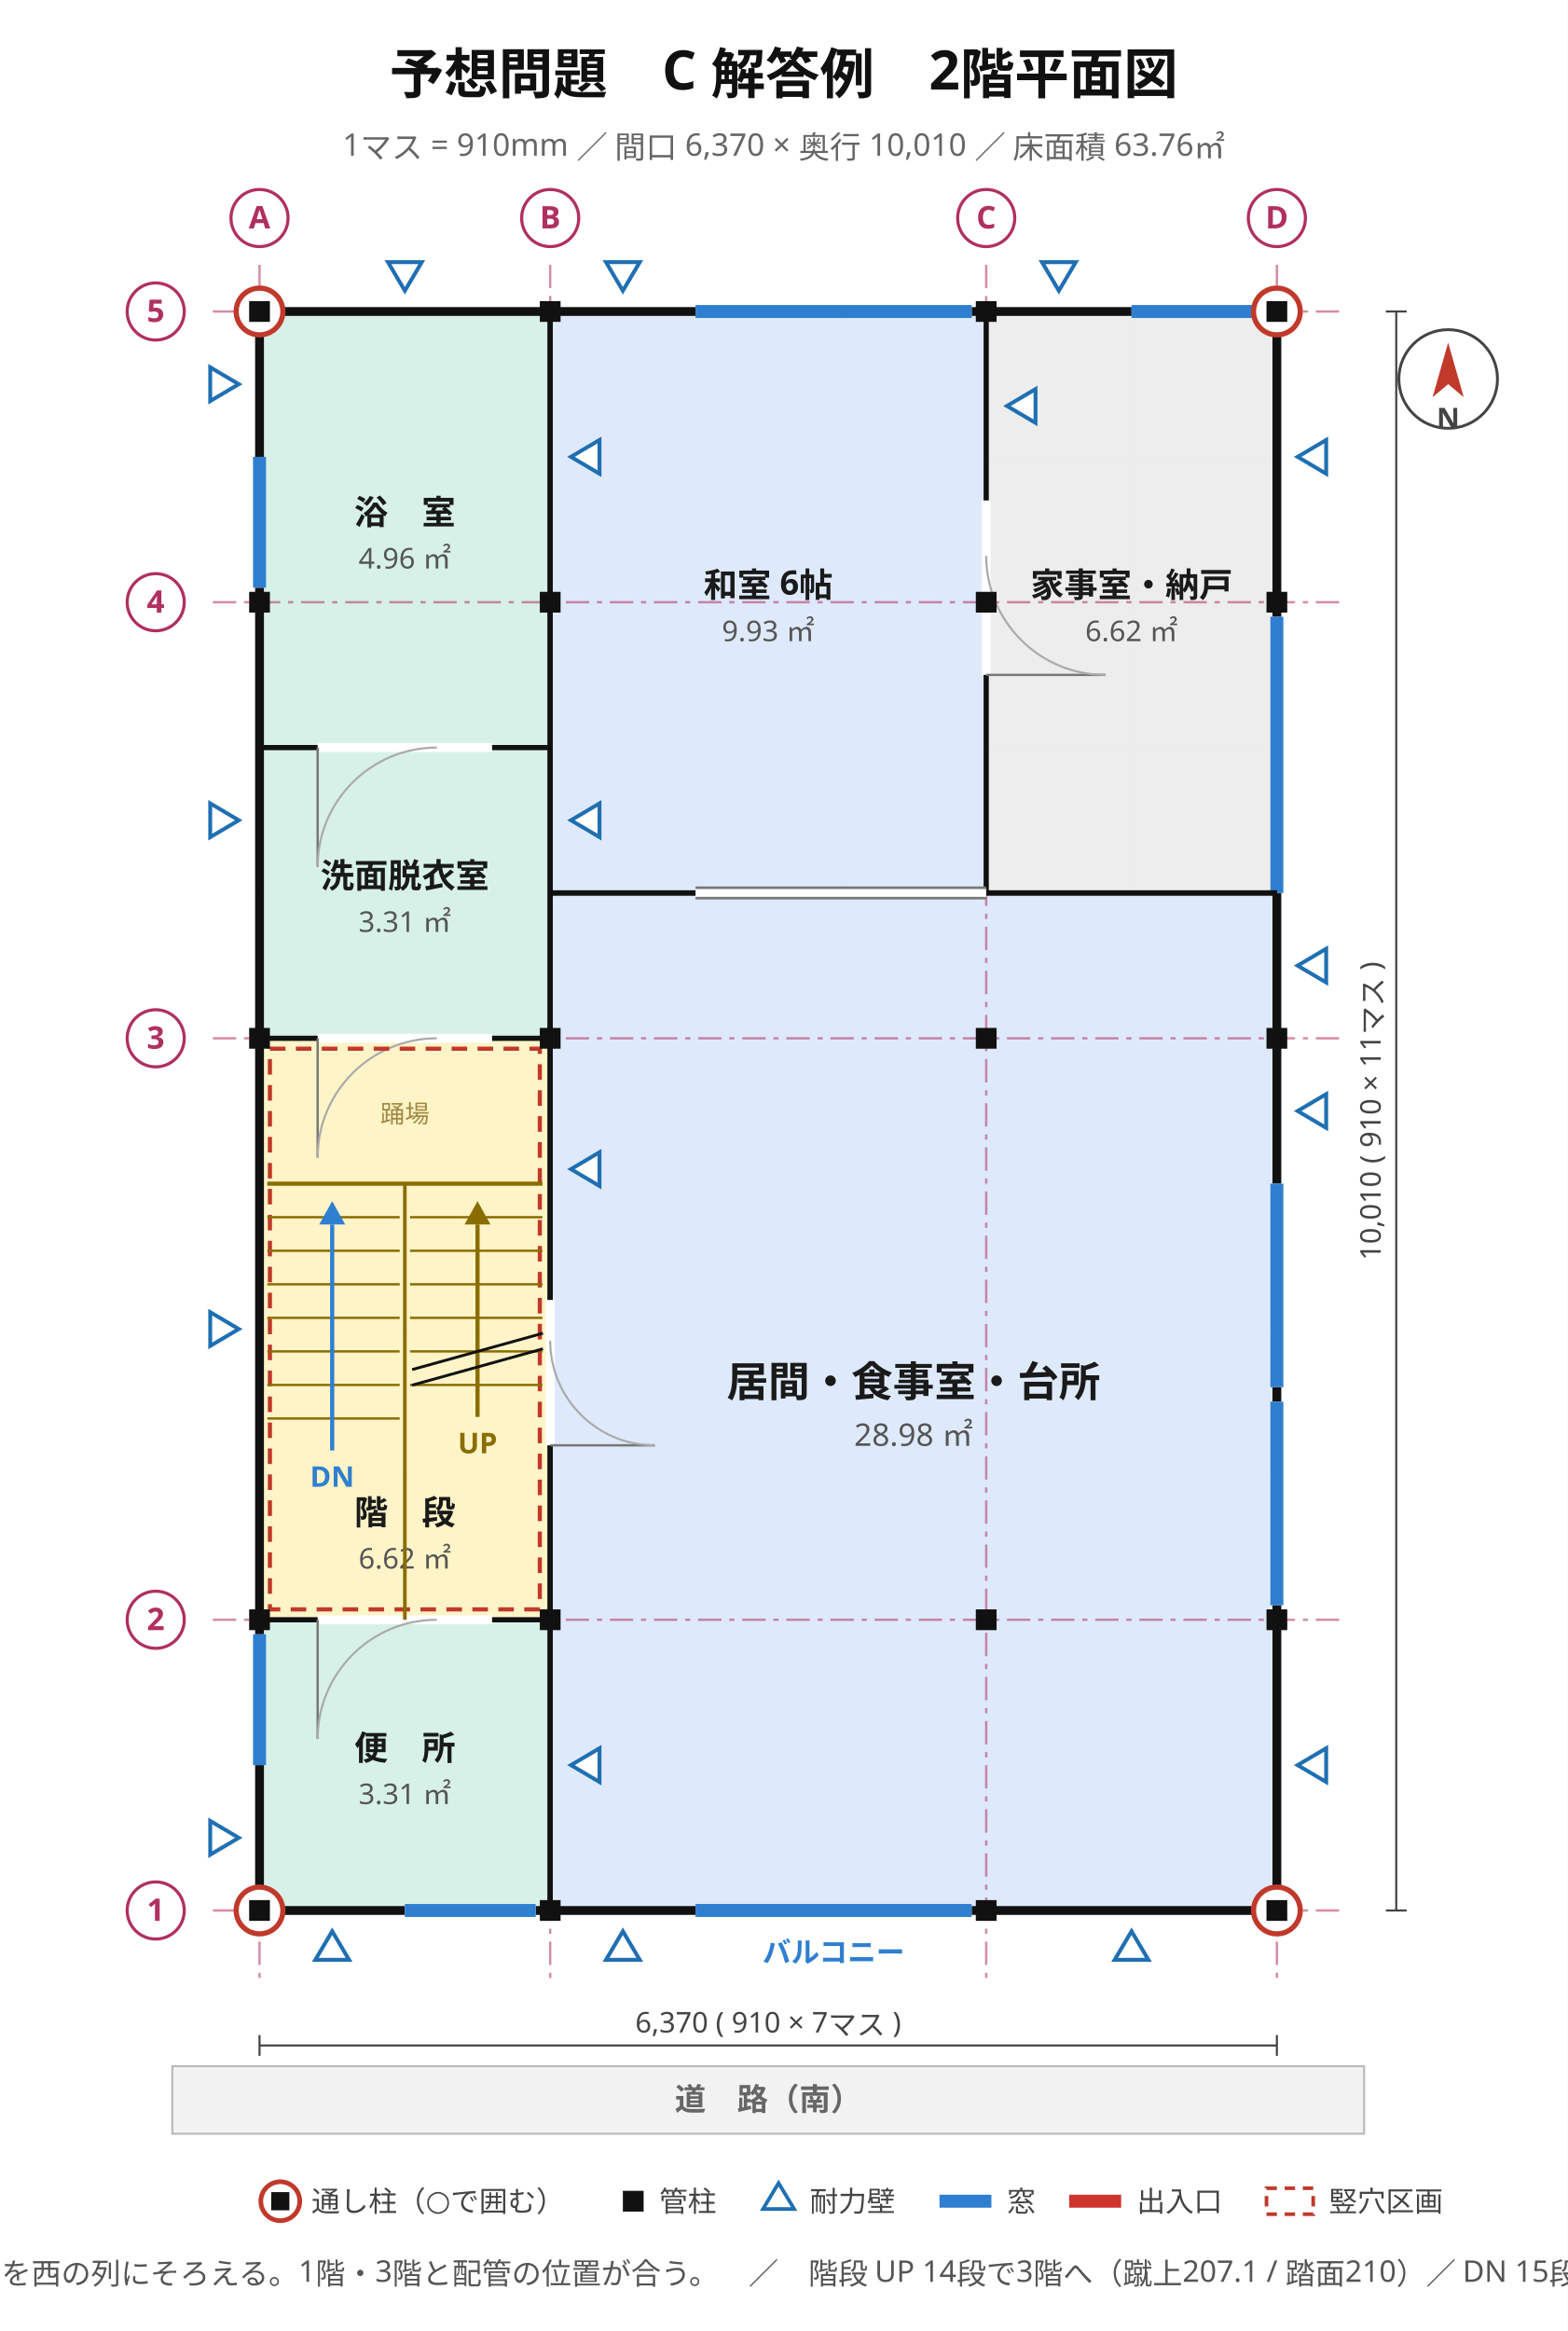
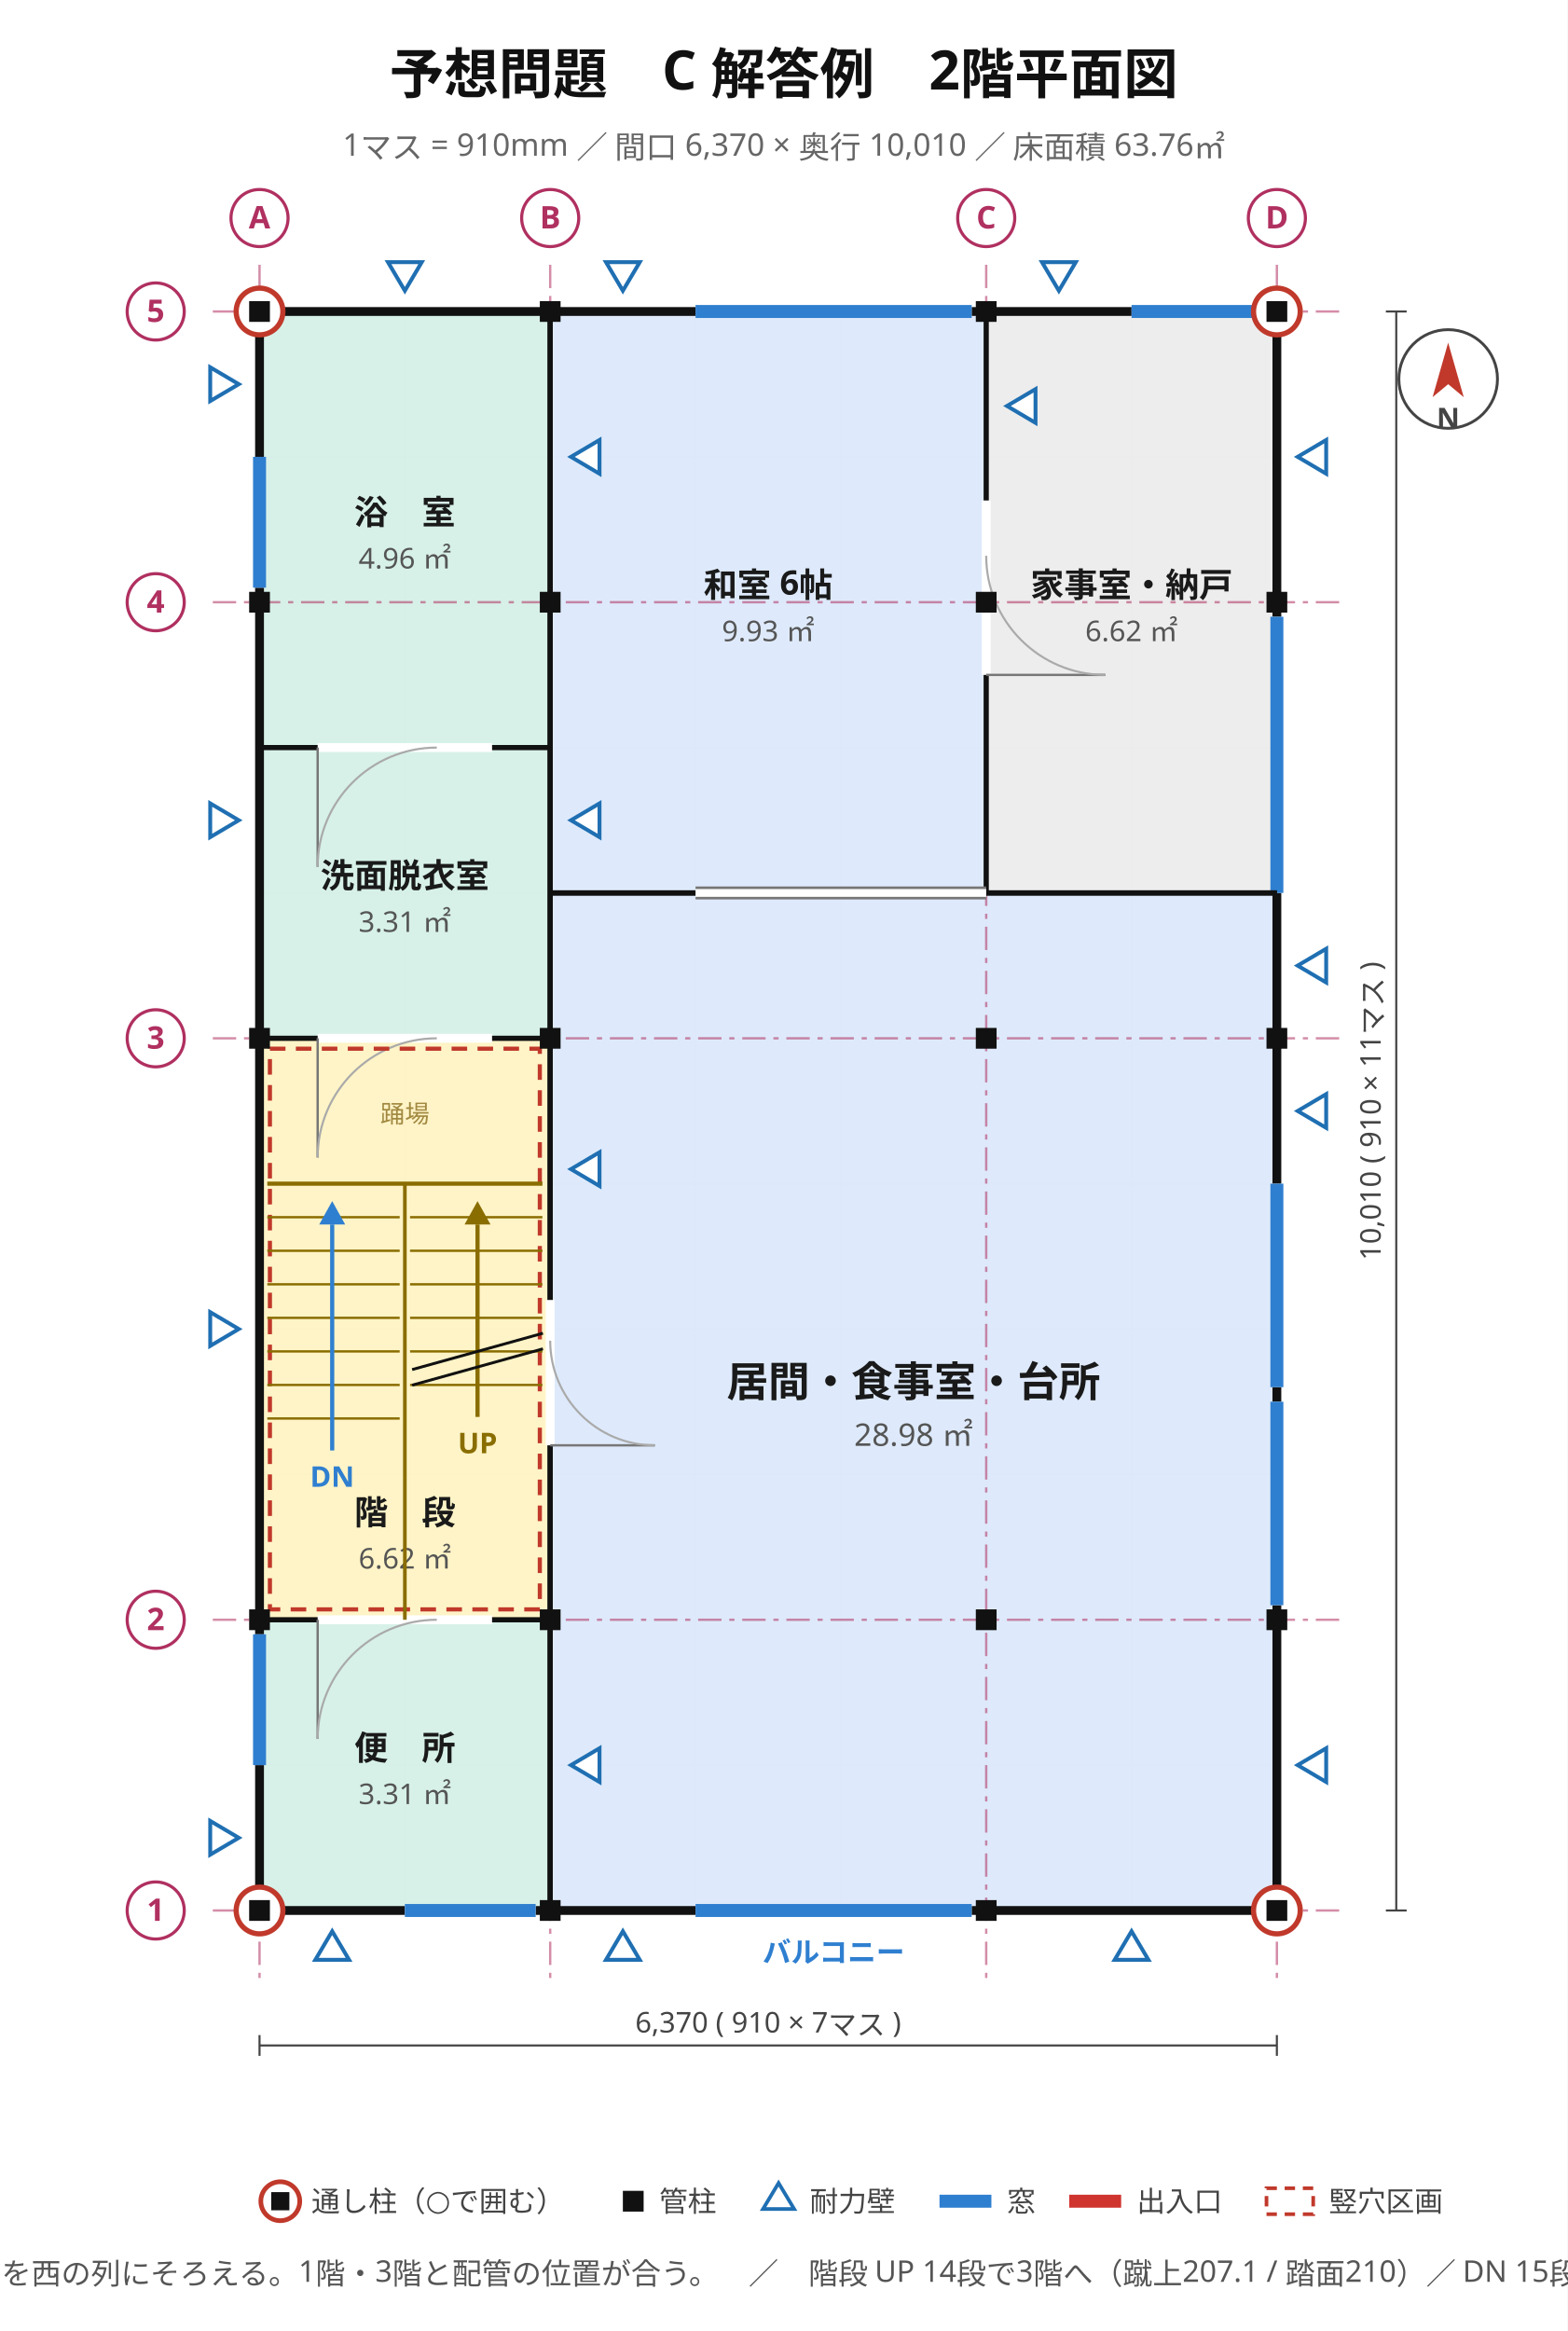
<svg xmlns="http://www.w3.org/2000/svg" viewBox="0 0 604 898" width="604" height="898" font-family="'Hiragino Sans','Hiragino Kaku Gothic ProN','Noto Sans JP','Yu Gothic',Meiryo,'IPAGothic',sans-serif">
  <rect width="604" height="898" fill="#ffffff" />
  <text x="302" y="36" font-size="21" text-anchor="middle" fill="#111" font-weight="700" font-family="'Hiragino Sans','Hiragino Kaku Gothic ProN','Noto Sans JP','Yu Gothic',Meiryo,'IPAGothic',sans-serif">予想問題　C 解答例　2階平面図</text>
  <text x="302" y="60" font-size="12" text-anchor="middle" fill="#666" font-weight="400" font-family="'Hiragino Sans','Hiragino Kaku Gothic ProN','Noto Sans JP','Yu Gothic',Meiryo,'IPAGothic',sans-serif">1マス = 910mm ／ 間口 6,370 × 奥行 10,010 ／ 床面積 63.76㎡</text>
  <line x1="100" y1="120" x2="100" y2="736" stroke="#e8e8e8" stroke-width="0.7" />
  <line x1="156" y1="120" x2="156" y2="736" stroke="#e8e8e8" stroke-width="0.7" />
  <line x1="212" y1="120" x2="212" y2="736" stroke="#e8e8e8" stroke-width="0.7" />
  <line x1="268" y1="120" x2="268" y2="736" stroke="#e8e8e8" stroke-width="0.7" />
  <line x1="324" y1="120" x2="324" y2="736" stroke="#e8e8e8" stroke-width="0.7" />
  <line x1="380" y1="120" x2="380" y2="736" stroke="#e8e8e8" stroke-width="0.7" />
  <line x1="436" y1="120" x2="436" y2="736" stroke="#e8e8e8" stroke-width="0.7" />
  <line x1="492" y1="120" x2="492" y2="736" stroke="#e8e8e8" stroke-width="0.7" />
  <line x1="100" y1="736" x2="492" y2="736" stroke="#e8e8e8" stroke-width="0.7" />
  <line x1="100" y1="680" x2="492" y2="680" stroke="#e8e8e8" stroke-width="0.7" />
  <line x1="100" y1="624" x2="492" y2="624" stroke="#e8e8e8" stroke-width="0.7" />
  <line x1="100" y1="568" x2="492" y2="568" stroke="#e8e8e8" stroke-width="0.7" />
  <line x1="100" y1="512" x2="492" y2="512" stroke="#e8e8e8" stroke-width="0.7" />
  <line x1="100" y1="456" x2="492" y2="456" stroke="#e8e8e8" stroke-width="0.7" />
  <line x1="100" y1="400" x2="492" y2="400" stroke="#e8e8e8" stroke-width="0.7" />
  <line x1="100" y1="344" x2="492" y2="344" stroke="#e8e8e8" stroke-width="0.7" />
  <line x1="100" y1="288" x2="492" y2="288" stroke="#e8e8e8" stroke-width="0.7" />
  <line x1="100" y1="232" x2="492" y2="232" stroke="#e8e8e8" stroke-width="0.7" />
  <line x1="100" y1="176" x2="492" y2="176" stroke="#e8e8e8" stroke-width="0.7" />
  <line x1="100" y1="120" x2="492" y2="120" stroke="#e8e8e8" stroke-width="0.7" />
  <rect x="100" y="624" width="112" height="112" fill="#d5f0e7" stroke="#2f9077" stroke-width="1.2" opacity="0.95" />
  <text x="156" y="678" font-size="13" text-anchor="middle" fill="#1a1a1a" font-weight="700" font-family="'Hiragino Sans','Hiragino Kaku Gothic ProN','Noto Sans JP','Yu Gothic',Meiryo,'IPAGothic',sans-serif">便　所</text>
  <text x="156" y="695" font-size="11" text-anchor="middle" fill="#555" font-weight="400" font-family="'Hiragino Sans','Hiragino Kaku Gothic ProN','Noto Sans JP','Yu Gothic',Meiryo,'IPAGothic',sans-serif">3.31 ㎡</text>
  <rect x="100" y="400" width="112" height="224" fill="#fff3c4" stroke="#bb9508" stroke-width="1.2" opacity="0.95" />
  <text x="156" y="587.28" font-size="13" text-anchor="middle" fill="#1a1a1a" font-weight="700" font-family="'Hiragino Sans','Hiragino Kaku Gothic ProN','Noto Sans JP','Yu Gothic',Meiryo,'IPAGothic',sans-serif">階　段</text>
  <text x="156" y="604.28" font-size="11" text-anchor="middle" fill="#555" font-weight="400" font-family="'Hiragino Sans','Hiragino Kaku Gothic ProN','Noto Sans JP','Yu Gothic',Meiryo,'IPAGothic',sans-serif">6.62 ㎡</text>
  <rect x="100" y="288" width="112" height="112" fill="#d5f0e7" stroke="#2f9077" stroke-width="1.2" opacity="0.95" />
  <text x="156" y="342" font-size="13" text-anchor="middle" fill="#1a1a1a" font-weight="700" font-family="'Hiragino Sans','Hiragino Kaku Gothic ProN','Noto Sans JP','Yu Gothic',Meiryo,'IPAGothic',sans-serif">洗面脱衣室</text>
  <text x="156" y="359" font-size="11" text-anchor="middle" fill="#555" font-weight="400" font-family="'Hiragino Sans','Hiragino Kaku Gothic ProN','Noto Sans JP','Yu Gothic',Meiryo,'IPAGothic',sans-serif">3.31 ㎡</text>
  <rect x="100" y="120" width="112" height="168" fill="#d5f0e7" stroke="#2f9077" stroke-width="1.2" opacity="0.95" />
  <text x="156" y="202" font-size="13" text-anchor="middle" fill="#1a1a1a" font-weight="700" font-family="'Hiragino Sans','Hiragino Kaku Gothic ProN','Noto Sans JP','Yu Gothic',Meiryo,'IPAGothic',sans-serif">浴　室</text>
  <text x="156" y="219" font-size="11" text-anchor="middle" fill="#555" font-weight="400" font-family="'Hiragino Sans','Hiragino Kaku Gothic ProN','Noto Sans JP','Yu Gothic',Meiryo,'IPAGothic',sans-serif">4.96 ㎡</text>
  <rect x="212" y="344" width="280" height="392" fill="#dce9fb" stroke="#4a76b8" stroke-width="1.2" opacity="0.95" />
  <text x="352" y="538" font-size="16" text-anchor="middle" fill="#1a1a1a" font-weight="700" font-family="'Hiragino Sans','Hiragino Kaku Gothic ProN','Noto Sans JP','Yu Gothic',Meiryo,'IPAGothic',sans-serif">居間・食事室・台所</text>
  <text x="352" y="557" font-size="12" text-anchor="middle" fill="#555" font-weight="400" font-family="'Hiragino Sans','Hiragino Kaku Gothic ProN','Noto Sans JP','Yu Gothic',Meiryo,'IPAGothic',sans-serif">28.98 ㎡</text>
  <rect x="212" y="120" width="168" height="224" fill="#dce9fb" stroke="#4a76b8" stroke-width="1.2" opacity="0.95" />
  <text x="296" y="230" font-size="13" text-anchor="middle" fill="#1a1a1a" font-weight="700" font-family="'Hiragino Sans','Hiragino Kaku Gothic ProN','Noto Sans JP','Yu Gothic',Meiryo,'IPAGothic',sans-serif">和室 6帖</text>
  <text x="296" y="247" font-size="11" text-anchor="middle" fill="#555" font-weight="400" font-family="'Hiragino Sans','Hiragino Kaku Gothic ProN','Noto Sans JP','Yu Gothic',Meiryo,'IPAGothic',sans-serif">9.93 ㎡</text>
  <rect x="380" y="120" width="112" height="224" fill="#ececec" stroke="#8a8a8a" stroke-width="1.2" opacity="0.95" />
  <text x="436" y="230" font-size="13" text-anchor="middle" fill="#1a1a1a" font-weight="700" font-family="'Hiragino Sans','Hiragino Kaku Gothic ProN','Noto Sans JP','Yu Gothic',Meiryo,'IPAGothic',sans-serif">家事室・納戸</text>
  <text x="436" y="247" font-size="11" text-anchor="middle" fill="#555" font-weight="400" font-family="'Hiragino Sans','Hiragino Kaku Gothic ProN','Noto Sans JP','Yu Gothic',Meiryo,'IPAGothic',sans-serif">6.62 ㎡</text>
  <line x1="100" y1="102" x2="100" y2="762" stroke="#b03060" stroke-width="0.9" stroke-dasharray="9 3 2 3" opacity="0.55" />
  <line x1="212" y1="102" x2="212" y2="762" stroke="#b03060" stroke-width="0.9" stroke-dasharray="9 3 2 3" opacity="0.55" />
  <line x1="380" y1="102" x2="380" y2="762" stroke="#b03060" stroke-width="0.9" stroke-dasharray="9 3 2 3" opacity="0.55" />
  <line x1="492" y1="102" x2="492" y2="762" stroke="#b03060" stroke-width="0.9" stroke-dasharray="9 3 2 3" opacity="0.55" />
  <line x1="82" y1="736" x2="518" y2="736" stroke="#b03060" stroke-width="0.9" stroke-dasharray="9 3 2 3" opacity="0.55" />
  <line x1="82" y1="624" x2="518" y2="624" stroke="#b03060" stroke-width="0.9" stroke-dasharray="9 3 2 3" opacity="0.55" />
  <line x1="82" y1="400" x2="518" y2="400" stroke="#b03060" stroke-width="0.9" stroke-dasharray="9 3 2 3" opacity="0.55" />
  <line x1="82" y1="232" x2="518" y2="232" stroke="#b03060" stroke-width="0.9" stroke-dasharray="9 3 2 3" opacity="0.55" />
  <line x1="82" y1="120" x2="518" y2="120" stroke="#b03060" stroke-width="0.9" stroke-dasharray="9 3 2 3" opacity="0.55" />
  <rect x="100" y="120" width="392" height="616" stroke="#111" stroke-width="3.4" fill="none" />
  <line x1="268" y1="736" x2="374.4" y2="736" stroke="#ffffff" stroke-width="4.2" />
  <line x1="268" y1="736" x2="374.4" y2="736" stroke="#2f7fd0" stroke-width="5.0" />
  <text x="321.2" y="756" font-size="11" text-anchor="middle" fill="#2f7fd0" font-weight="700" font-family="'Hiragino Sans','Hiragino Kaku Gothic ProN','Noto Sans JP','Yu Gothic',Meiryo,'IPAGothic',sans-serif">バルコニー</text>
  <line x1="156" y1="736" x2="206.4" y2="736" stroke="#ffffff" stroke-width="4.2" />
  <line x1="156" y1="736" x2="206.4" y2="736" stroke="#2f7fd0" stroke-width="5.0" />
  <line x1="268" y1="120" x2="374.4" y2="120" stroke="#ffffff" stroke-width="4.2" />
  <line x1="268" y1="120" x2="374.4" y2="120" stroke="#2f7fd0" stroke-width="5.0" />
  <line x1="436" y1="120" x2="486.4" y2="120" stroke="#ffffff" stroke-width="4.2" />
  <line x1="436" y1="120" x2="486.4" y2="120" stroke="#2f7fd0" stroke-width="5.0" />
  <line x1="100" y1="680" x2="100" y2="629.6" stroke="#ffffff" stroke-width="4.2" />
  <line x1="100" y1="680" x2="100" y2="629.6" stroke="#2f7fd0" stroke-width="5.0" />
  <line x1="100" y1="226.4" x2="100" y2="176" stroke="#ffffff" stroke-width="4.2" />
  <line x1="100" y1="226.4" x2="100" y2="176" stroke="#2f7fd0" stroke-width="5.0" />
  <line x1="492" y1="618.4" x2="492" y2="540" stroke="#ffffff" stroke-width="4.2" />
  <line x1="492" y1="618.4" x2="492" y2="540" stroke="#2f7fd0" stroke-width="5.0" />
  <line x1="492" y1="534.4" x2="492" y2="456" stroke="#ffffff" stroke-width="4.2" />
  <line x1="492" y1="534.4" x2="492" y2="456" stroke="#2f7fd0" stroke-width="5.0" />
  <line x1="492" y1="344" x2="492" y2="237.6" stroke="#ffffff" stroke-width="4.2" />
  <line x1="492" y1="344" x2="492" y2="237.6" stroke="#2f7fd0" stroke-width="5.0" />
+   <line x1="100" y1="624" x2="212" y2="624" stroke="#111" stroke-width="2.0" />
+   <line x1="212" y1="736" x2="212" y2="344" stroke="#111" stroke-width="2.0" />
  <line x1="100" y1="400" x2="212" y2="400" stroke="#111" stroke-width="2.0" />
-   <line x1="380" y1="344" x2="380" y2="120" stroke="#111" stroke-width="2.0" />
+   <line x1="212" y1="400" x2="212" y2="288" stroke="#111" stroke-width="2.0" />
+   <line x1="212" y1="288" x2="212" y2="120" stroke="#111" stroke-width="2.0" />
  <line x1="100" y1="288" x2="212" y2="288" stroke="#111" stroke-width="2.0" />
  <line x1="380" y1="344" x2="492" y2="344" stroke="#111" stroke-width="2.0" />
+   <line x1="212" y1="344" x2="380" y2="344" stroke="#111" stroke-width="2.0" />
  <line x1="212" y1="624" x2="212" y2="400" stroke="#111" stroke-width="2.0" />
-   <line x1="212" y1="344" x2="380" y2="344" stroke="#111" stroke-width="2.0" />
+   <line x1="380" y1="344" x2="380" y2="120" stroke="#111" stroke-width="2.0" />
+   <line x1="212" y1="344" x2="212" y2="120" stroke="#111" stroke-width="2.0" />
  <line x1="212" y1="736" x2="212" y2="624" stroke="#111" stroke-width="2.0" />
-   <line x1="212" y1="344" x2="212" y2="120" stroke="#111" stroke-width="2.0" />
  <line x1="212" y1="344" x2="492" y2="344" stroke="#111" stroke-width="2.0" />
-   <line x1="100" y1="624" x2="212" y2="624" stroke="#111" stroke-width="2.0" />
-   <line x1="212" y1="400" x2="212" y2="288" stroke="#111" stroke-width="2.0" />
-   <line x1="212" y1="736" x2="212" y2="344" stroke="#111" stroke-width="2.0" />
-   <line x1="212" y1="288" x2="212" y2="120" stroke="#111" stroke-width="2.0" />
  <line x1="122.4" y1="624" x2="189.6" y2="624" stroke="#ffffff" stroke-width="3.4" />
  <line x1="122.4" y1="624" x2="122.4" y2="669.92" stroke="#777" stroke-width="0.9" />
  <path d="M 122.4 669.9 A 45.9 45.9 0 0 1 168.3 624.0" stroke="#aaa" stroke-width="0.8" fill="none" />
  <line x1="212" y1="556.8" x2="212" y2="500.8" stroke="#ffffff" stroke-width="3.4" />
  <line x1="212" y1="556.8" x2="252.32" y2="556.8" stroke="#777" stroke-width="0.9" />
  <path d="M 252.3 556.8 A 40.3 40.3 0 0 1 212.0 516.5" stroke="#aaa" stroke-width="0.8" fill="none" />
  <line x1="122.4" y1="400" x2="189.6" y2="400" stroke="#ffffff" stroke-width="3.4" />
  <line x1="122.4" y1="400" x2="122.4" y2="445.92" stroke="#777" stroke-width="0.9" />
  <path d="M 122.4 445.9 A 45.9 45.9 0 0 1 168.3 400.0" stroke="#aaa" stroke-width="0.8" fill="none" />
  <line x1="122.4" y1="288" x2="189.6" y2="288" stroke="#ffffff" stroke-width="3.4" />
  <line x1="122.4" y1="288" x2="122.4" y2="333.92" stroke="#777" stroke-width="0.9" />
  <path d="M 122.4 333.9 A 45.9 45.9 0 0 1 168.3 288.0" stroke="#aaa" stroke-width="0.8" fill="none" />
  <line x1="268" y1="344" x2="380" y2="344" stroke="#ffffff" stroke-width="3.4" />
  <line x1="268" y1="342" x2="380" y2="342" stroke="#777" stroke-width="1.0" />
  <line x1="268" y1="346" x2="380" y2="346" stroke="#777" stroke-width="1.0" />
  <line x1="380" y1="260" x2="380" y2="192.8" stroke="#ffffff" stroke-width="3.4" />
  <line x1="380" y1="260" x2="425.92" y2="260" stroke="#777" stroke-width="0.9" />
  <path d="M 425.9 260.0 A 45.9 45.9 0 0 1 380.0 214.1" stroke="#aaa" stroke-width="0.8" fill="none" />
  <rect x="104" y="404" width="104" height="216" fill="none" stroke="#c0392b" stroke-width="1.6" stroke-dasharray="6 4" />
  <line x1="103" y1="456" x2="209" y2="456" stroke="#8a6d00" stroke-width="1.6" />
  <line x1="156" y1="624" x2="156" y2="456" stroke="#8a6d00" stroke-width="1.4" />
  <line x1="158" y1="468.92" x2="209" y2="468.92" stroke="#8a6d00" stroke-width="0.9" />
  <line x1="158" y1="481.85" x2="209" y2="481.85" stroke="#8a6d00" stroke-width="0.9" />
  <line x1="158" y1="494.77" x2="209" y2="494.77" stroke="#8a6d00" stroke-width="0.9" />
  <line x1="158" y1="507.69" x2="209" y2="507.69" stroke="#8a6d00" stroke-width="0.9" />
  <line x1="158" y1="520.62" x2="209" y2="520.62" stroke="#8a6d00" stroke-width="0.9" />
  <line x1="158" y1="533.54" x2="209" y2="533.54" stroke="#8a6d00" stroke-width="0.9" />
  <line x1="103" y1="468.92" x2="154" y2="468.92" stroke="#8a6d00" stroke-width="0.9" />
  <line x1="103" y1="481.85" x2="154" y2="481.85" stroke="#8a6d00" stroke-width="0.9" />
  <line x1="103" y1="494.77" x2="154" y2="494.77" stroke="#8a6d00" stroke-width="0.9" />
  <line x1="103" y1="507.69" x2="154" y2="507.69" stroke="#8a6d00" stroke-width="0.9" />
  <line x1="103" y1="520.62" x2="154" y2="520.62" stroke="#8a6d00" stroke-width="0.9" />
  <line x1="103" y1="533.54" x2="154" y2="533.54" stroke="#8a6d00" stroke-width="0.9" />
  <line x1="103" y1="546.46" x2="154" y2="546.46" stroke="#8a6d00" stroke-width="0.9" />
  <line x1="184" y1="545.86" x2="184" y2="471.72" stroke="#8a6d00" stroke-width="1.6" />
  <polygon points="184,462.72 179,471.72 189,471.72" fill="#8a6d00" />
  <text x="184" y="559.86" font-size="11" text-anchor="middle" fill="#8a6d00" font-weight="700" font-family="'Hiragino Sans','Hiragino Kaku Gothic ProN','Noto Sans JP','Yu Gothic',Meiryo,'IPAGothic',sans-serif">UP</text>
  <line x1="158.8" y1="527.62" x2="209.2" y2="513.62" stroke="#111" stroke-width="1.1" />
  <line x1="158.8" y1="533.62" x2="209.2" y2="519.62" stroke="#111" stroke-width="1.1" />
  <line x1="128" y1="558.78" x2="128" y2="471.72" stroke="#2f7fd0" stroke-width="1.6" />
  <polygon points="128,462.72 123,471.72 133,471.72" fill="#2f7fd0" />
  <text x="128" y="572.78" font-size="11" text-anchor="middle" fill="#2f7fd0" font-weight="700" font-family="'Hiragino Sans','Hiragino Kaku Gothic ProN','Noto Sans JP','Yu Gothic',Meiryo,'IPAGothic',sans-serif">DN</text>
  <text x="156" y="432.48" font-size="9.5" text-anchor="middle" fill="#a08840" font-weight="400" font-family="'Hiragino Sans','Hiragino Kaku Gothic ProN','Noto Sans JP','Yu Gothic',Meiryo,'IPAGothic',sans-serif">踊場</text>
  <polygon points="92,708 81,701.5 81,714.5" fill="#ffffff" stroke="#1f6fb2" stroke-width="1.5" />
  <polygon points="92,512 81,505.5 81,518.5" fill="#ffffff" stroke="#1f6fb2" stroke-width="1.5" />
  <polygon points="92,316 81,309.5 81,322.5" fill="#ffffff" stroke="#1f6fb2" stroke-width="1.5" />
  <polygon points="92,148 81,141.5 81,154.5" fill="#ffffff" stroke="#1f6fb2" stroke-width="1.5" />
  <polygon points="220,680 231,673.5 231,686.5" fill="#ffffff" stroke="#1f6fb2" stroke-width="1.5" />
  <polygon points="220,450.4 231,443.9 231,456.9" fill="#ffffff" stroke="#1f6fb2" stroke-width="1.5" />
  <polygon points="220,316 231,309.5 231,322.5" fill="#ffffff" stroke="#1f6fb2" stroke-width="1.5" />
  <polygon points="220,176 231,169.5 231,182.5" fill="#ffffff" stroke="#1f6fb2" stroke-width="1.5" />
  <polygon points="388,156.4 399,149.9 399,162.9" fill="#ffffff" stroke="#1f6fb2" stroke-width="1.5" />
  <polygon points="500,680 511,673.5 511,686.5" fill="#ffffff" stroke="#1f6fb2" stroke-width="1.5" />
  <polygon points="500,428 511,421.5 511,434.5" fill="#ffffff" stroke="#1f6fb2" stroke-width="1.5" />
  <polygon points="500,372 511,365.5 511,378.5" fill="#ffffff" stroke="#1f6fb2" stroke-width="1.5" />
  <polygon points="500,176 511,169.5 511,182.5" fill="#ffffff" stroke="#1f6fb2" stroke-width="1.5" />
  <polygon points="128,744 121.5,755 134.5,755" fill="#ffffff" stroke="#1f6fb2" stroke-width="1.5" />
  <polygon points="240,744 233.5,755 246.5,755" fill="#ffffff" stroke="#1f6fb2" stroke-width="1.5" />
  <polygon points="436,744 429.5,755 442.5,755" fill="#ffffff" stroke="#1f6fb2" stroke-width="1.5" />
  <polygon points="156,112 149.5,101 162.5,101" fill="#ffffff" stroke="#1f6fb2" stroke-width="1.5" />
  <polygon points="240,112 233.5,101 246.5,101" fill="#ffffff" stroke="#1f6fb2" stroke-width="1.5" />
  <polygon points="408,112 401.5,101 414.5,101" fill="#ffffff" stroke="#1f6fb2" stroke-width="1.5" />
  <rect x="208" y="732" width="8" height="8" fill="#111" />
  <rect x="376" y="732" width="8" height="8" fill="#111" />
  <rect x="96" y="620" width="8" height="8" fill="#111" />
  <rect x="488" y="620" width="8" height="8" fill="#111" />
  <rect x="96" y="396" width="8" height="8" fill="#111" />
  <rect x="488" y="396" width="8" height="8" fill="#111" />
  <rect x="96" y="228" width="8" height="8" fill="#111" />
  <rect x="488" y="228" width="8" height="8" fill="#111" />
  <rect x="208" y="116" width="8" height="8" fill="#111" />
  <rect x="376" y="116" width="8" height="8" fill="#111" />
  <rect x="208" y="620" width="8" height="8" fill="#111" />
  <rect x="376" y="620" width="8" height="8" fill="#111" />
  <rect x="208" y="396" width="8" height="8" fill="#111" />
  <rect x="376" y="396" width="8" height="8" fill="#111" />
  <rect x="208" y="228" width="8" height="8" fill="#111" />
  <rect x="376" y="228" width="8" height="8" fill="#111" />
  <circle cx="100" cy="736" r="9" fill="#ffffff" stroke="#c0392b" stroke-width="2.0" />
  <rect x="96" y="732" width="8" height="8" fill="#111" />
  <circle cx="492" cy="736" r="9" fill="#ffffff" stroke="#c0392b" stroke-width="2.0" />
  <rect x="488" y="732" width="8" height="8" fill="#111" />
  <circle cx="100" cy="120" r="9" fill="#ffffff" stroke="#c0392b" stroke-width="2.0" />
  <rect x="96" y="116" width="8" height="8" fill="#111" />
  <circle cx="492" cy="120" r="9" fill="#ffffff" stroke="#c0392b" stroke-width="2.0" />
  <rect x="488" y="116" width="8" height="8" fill="#111" />
  <circle cx="100" cy="84" r="11" fill="#ffffff" stroke="#b03060" stroke-width="1.2" />
  <text x="100" y="88" font-size="12" text-anchor="middle" fill="#b03060" font-weight="700" font-family="'Hiragino Sans','Hiragino Kaku Gothic ProN','Noto Sans JP','Yu Gothic',Meiryo,'IPAGothic',sans-serif">A</text>
  <circle cx="212" cy="84" r="11" fill="#ffffff" stroke="#b03060" stroke-width="1.2" />
  <text x="212" y="88" font-size="12" text-anchor="middle" fill="#b03060" font-weight="700" font-family="'Hiragino Sans','Hiragino Kaku Gothic ProN','Noto Sans JP','Yu Gothic',Meiryo,'IPAGothic',sans-serif">B</text>
  <circle cx="380" cy="84" r="11" fill="#ffffff" stroke="#b03060" stroke-width="1.2" />
  <text x="380" y="88" font-size="12" text-anchor="middle" fill="#b03060" font-weight="700" font-family="'Hiragino Sans','Hiragino Kaku Gothic ProN','Noto Sans JP','Yu Gothic',Meiryo,'IPAGothic',sans-serif">C</text>
  <circle cx="492" cy="84" r="11" fill="#ffffff" stroke="#b03060" stroke-width="1.2" />
  <text x="492" y="88" font-size="12" text-anchor="middle" fill="#b03060" font-weight="700" font-family="'Hiragino Sans','Hiragino Kaku Gothic ProN','Noto Sans JP','Yu Gothic',Meiryo,'IPAGothic',sans-serif">D</text>
  <circle cx="60" cy="736" r="11" fill="#ffffff" stroke="#b03060" stroke-width="1.2" />
  <text x="60" y="740" font-size="12" text-anchor="middle" fill="#b03060" font-weight="700" font-family="'Hiragino Sans','Hiragino Kaku Gothic ProN','Noto Sans JP','Yu Gothic',Meiryo,'IPAGothic',sans-serif">1</text>
  <circle cx="60" cy="624" r="11" fill="#ffffff" stroke="#b03060" stroke-width="1.2" />
  <text x="60" y="628" font-size="12" text-anchor="middle" fill="#b03060" font-weight="700" font-family="'Hiragino Sans','Hiragino Kaku Gothic ProN','Noto Sans JP','Yu Gothic',Meiryo,'IPAGothic',sans-serif">2</text>
  <circle cx="60" cy="400" r="11" fill="#ffffff" stroke="#b03060" stroke-width="1.2" />
  <text x="60" y="404" font-size="12" text-anchor="middle" fill="#b03060" font-weight="700" font-family="'Hiragino Sans','Hiragino Kaku Gothic ProN','Noto Sans JP','Yu Gothic',Meiryo,'IPAGothic',sans-serif">3</text>
  <circle cx="60" cy="232" r="11" fill="#ffffff" stroke="#b03060" stroke-width="1.2" />
  <text x="60" y="236" font-size="12" text-anchor="middle" fill="#b03060" font-weight="700" font-family="'Hiragino Sans','Hiragino Kaku Gothic ProN','Noto Sans JP','Yu Gothic',Meiryo,'IPAGothic',sans-serif">4</text>
  <circle cx="60" cy="120" r="11" fill="#ffffff" stroke="#b03060" stroke-width="1.2" />
  <text x="60" y="124" font-size="12" text-anchor="middle" fill="#b03060" font-weight="700" font-family="'Hiragino Sans','Hiragino Kaku Gothic ProN','Noto Sans JP','Yu Gothic',Meiryo,'IPAGothic',sans-serif">5</text>
  <line x1="100" y1="788" x2="492" y2="788" stroke="#444" stroke-width="0.8" />
  <line x1="100" y1="784" x2="100" y2="792" stroke="#444" stroke-width="0.8" />
  <line x1="492" y1="784" x2="492" y2="792" stroke="#444" stroke-width="0.8" />
  <text x="296" y="783" font-size="11" text-anchor="middle" fill="#444" font-weight="400" font-family="'Hiragino Sans','Hiragino Kaku Gothic ProN','Noto Sans JP','Yu Gothic',Meiryo,'IPAGothic',sans-serif">6,370  ( 910 × 7マス )</text>
  <line x1="538" y1="736" x2="538" y2="120" stroke="#444" stroke-width="0.8" />
  <line x1="534" y1="736" x2="542" y2="736" stroke="#444" stroke-width="0.8" />
  <line x1="534" y1="120" x2="542" y2="120" stroke="#444" stroke-width="0.8" />
  <g transform="translate(532,428) rotate(-90)">
    <text x="0" y="0" font-size="11" text-anchor="middle" fill="#444" font-weight="400" font-family="'Hiragino Sans','Hiragino Kaku Gothic ProN','Noto Sans JP','Yu Gothic',Meiryo,'IPAGothic',sans-serif">10,010  ( 910 × 11マス )</text>
  </g>
  <circle cx="558" cy="146" r="19" fill="#ffffff" stroke="#444" stroke-width="1.1" />
  <polygon points="558,132 552,153 558,148 564,153" fill="#c0392b" />
  <text x="558" y="165" font-size="11" text-anchor="middle" fill="#444" font-weight="700" font-family="'Hiragino Sans','Hiragino Kaku Gothic ProN','Noto Sans JP','Yu Gothic',Meiryo,'IPAGothic',sans-serif">N</text>
-   <rect x="66.4" y="796" width="459.2" height="26" fill="#f2f2f2" stroke="#bbb" stroke-width="0.8" />
-   <text x="296" y="813" font-size="12" text-anchor="middle" fill="#666" font-weight="700" font-family="'Hiragino Sans','Hiragino Kaku Gothic ProN','Noto Sans JP','Yu Gothic',Meiryo,'IPAGothic',sans-serif">道　路（南）</text>
  <circle cx="108" cy="848" r="7.5" fill="#ffffff" stroke="#c0392b" stroke-width="1.8" />
  <rect x="104.5" y="844.5" width="7" height="7" fill="#111" />
  <text x="120" y="852" font-size="11" text-anchor="start" fill="#444" font-weight="400" font-family="'Hiragino Sans','Hiragino Kaku Gothic ProN','Noto Sans JP','Yu Gothic',Meiryo,'IPAGothic',sans-serif">通し柱（○で囲む）</text>
  <rect x="240" y="844" width="8" height="8" fill="#111" />
  <text x="254" y="852" font-size="11" text-anchor="start" fill="#444" font-weight="400" font-family="'Hiragino Sans','Hiragino Kaku Gothic ProN','Noto Sans JP','Yu Gothic',Meiryo,'IPAGothic',sans-serif">管柱</text>
  <polygon points="300,841 294,851 306,851" fill="#fff" stroke="#1f6fb2" stroke-width="1.4" />
  <text x="312" y="852" font-size="11" text-anchor="start" fill="#444" font-weight="400" font-family="'Hiragino Sans','Hiragino Kaku Gothic ProN','Noto Sans JP','Yu Gothic',Meiryo,'IPAGothic',sans-serif">耐力壁</text>
  <line x1="362" y1="848" x2="382" y2="848" stroke="#2f7fd0" stroke-width="5" />
  <text x="388" y="852" font-size="11" text-anchor="start" fill="#444" font-weight="400" font-family="'Hiragino Sans','Hiragino Kaku Gothic ProN','Noto Sans JP','Yu Gothic',Meiryo,'IPAGothic',sans-serif">窓</text>
  <line x1="412" y1="848" x2="432" y2="848" stroke="#d0342f" stroke-width="5" />
  <text x="438" y="852" font-size="11" text-anchor="start" fill="#444" font-weight="400" font-family="'Hiragino Sans','Hiragino Kaku Gothic ProN','Noto Sans JP','Yu Gothic',Meiryo,'IPAGothic',sans-serif">出入口</text>
  <rect x="488" y="843" width="18" height="10" fill="none" stroke="#c0392b" stroke-width="1.4" stroke-dasharray="4 3" />
  <text x="512" y="852" font-size="11" text-anchor="start" fill="#444" font-weight="400" font-family="'Hiragino Sans','Hiragino Kaku Gothic ProN','Noto Sans JP','Yu Gothic',Meiryo,'IPAGothic',sans-serif">竪穴区画</text>
  <text x="302" y="880" font-size="11.5" text-anchor="middle" fill="#555" font-weight="400" font-family="'Hiragino Sans','Hiragino Kaku Gothic ProN','Noto Sans JP','Yu Gothic',Meiryo,'IPAGothic',sans-serif">水まわりを西の列にそろえる。1階・3階と配管の位置が合う。　／　階段 UP 14段で3階へ（蹴上207.1 / 踏面210）／ DN 15段で1階へ</text>
</svg>
